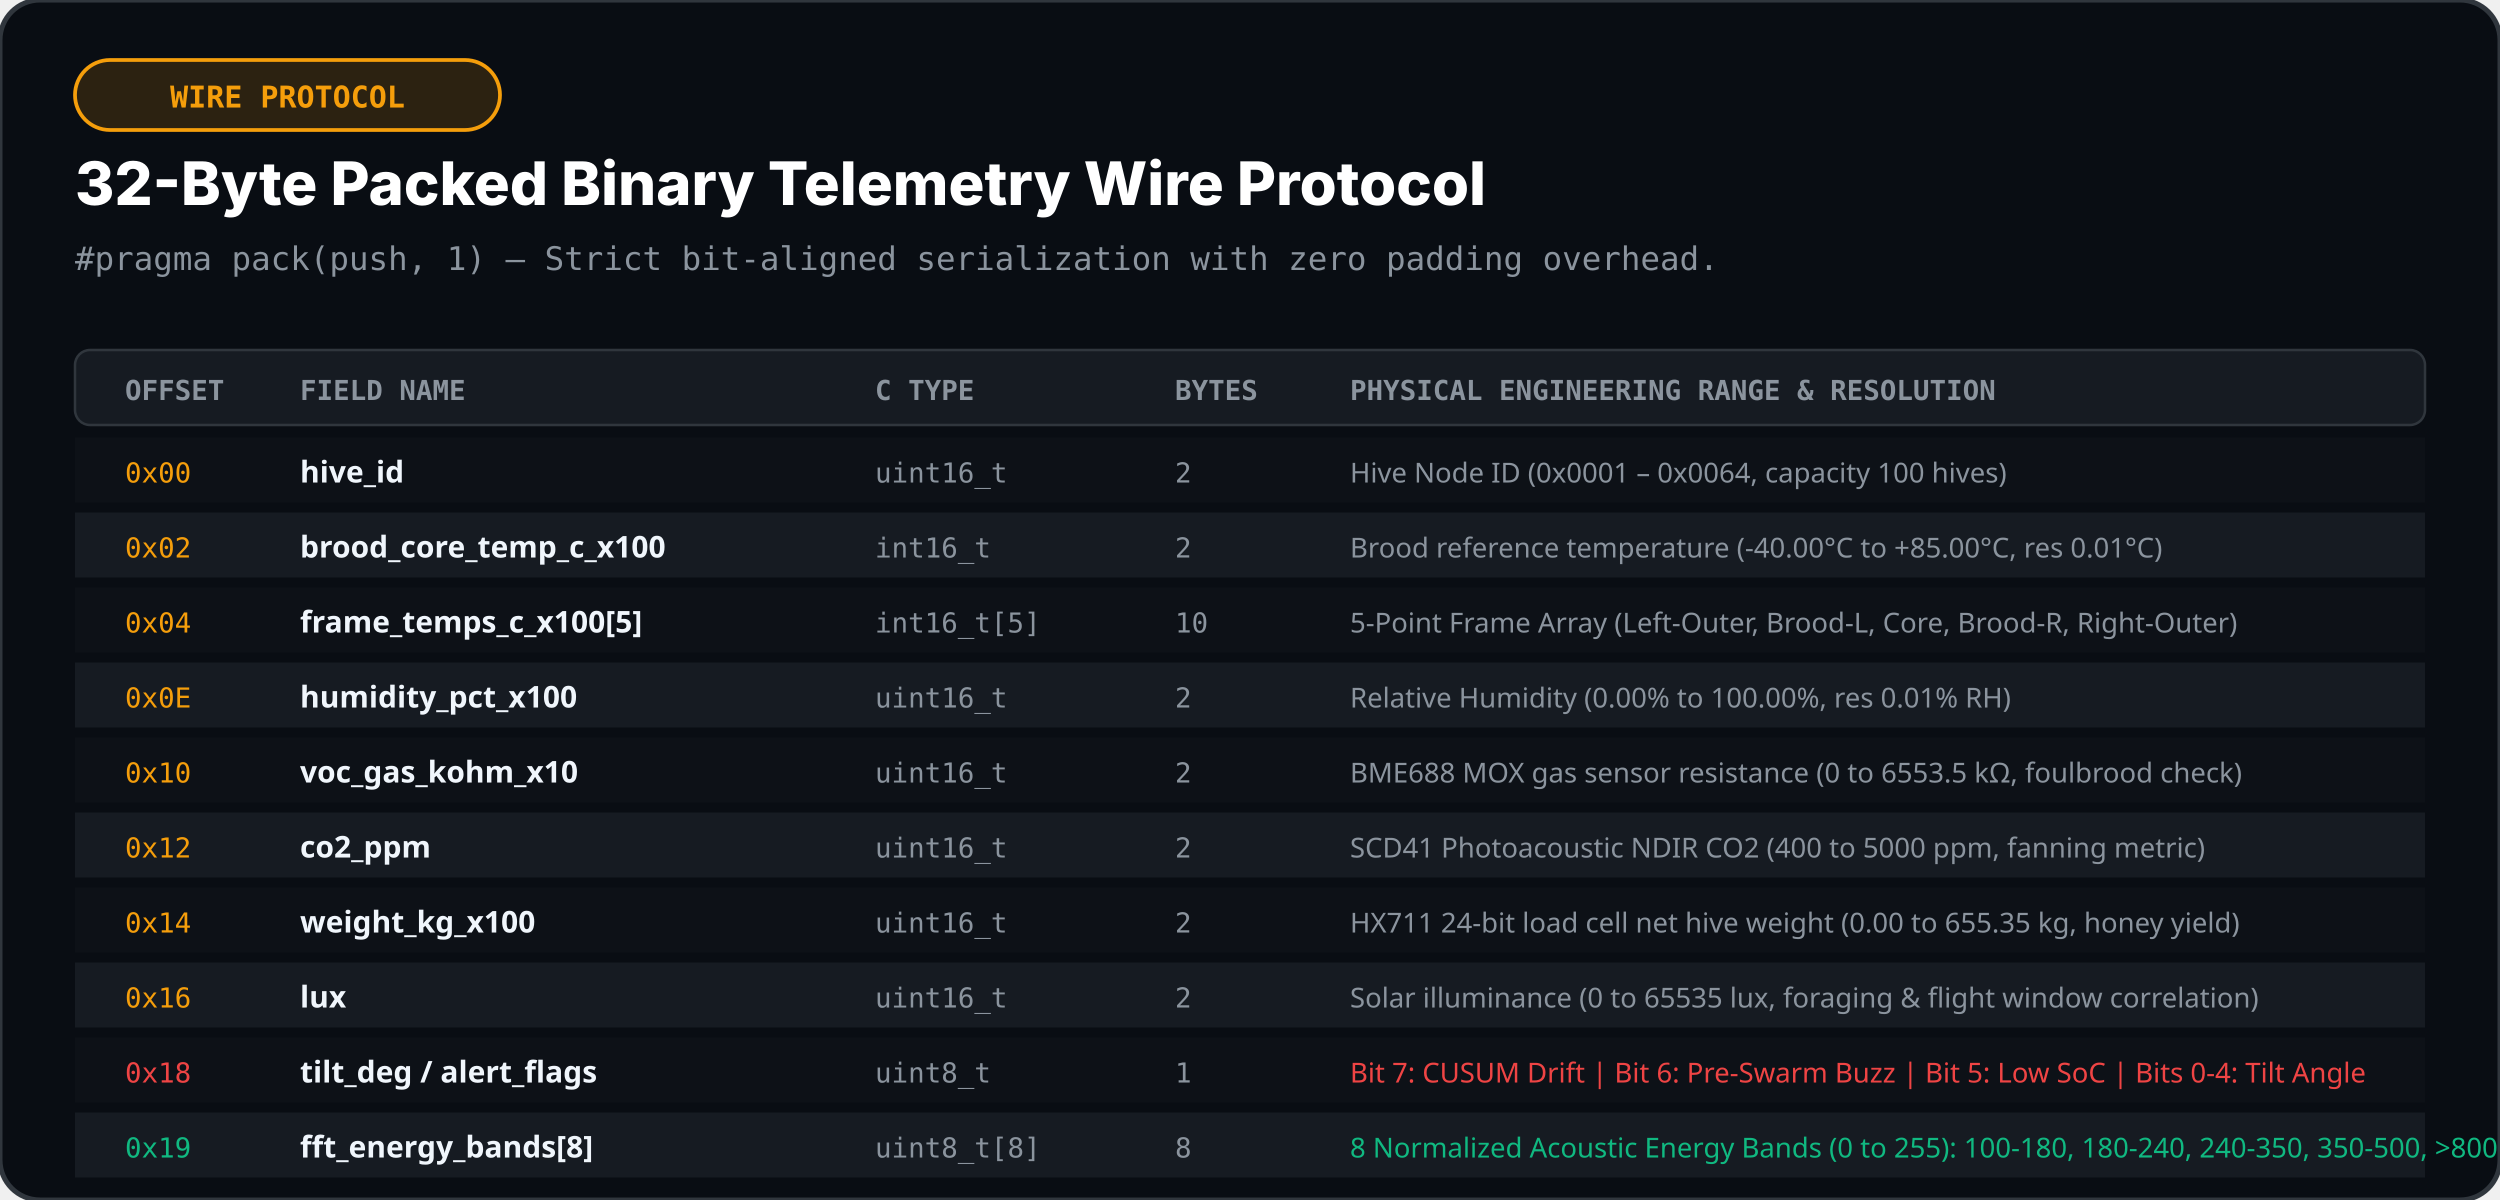
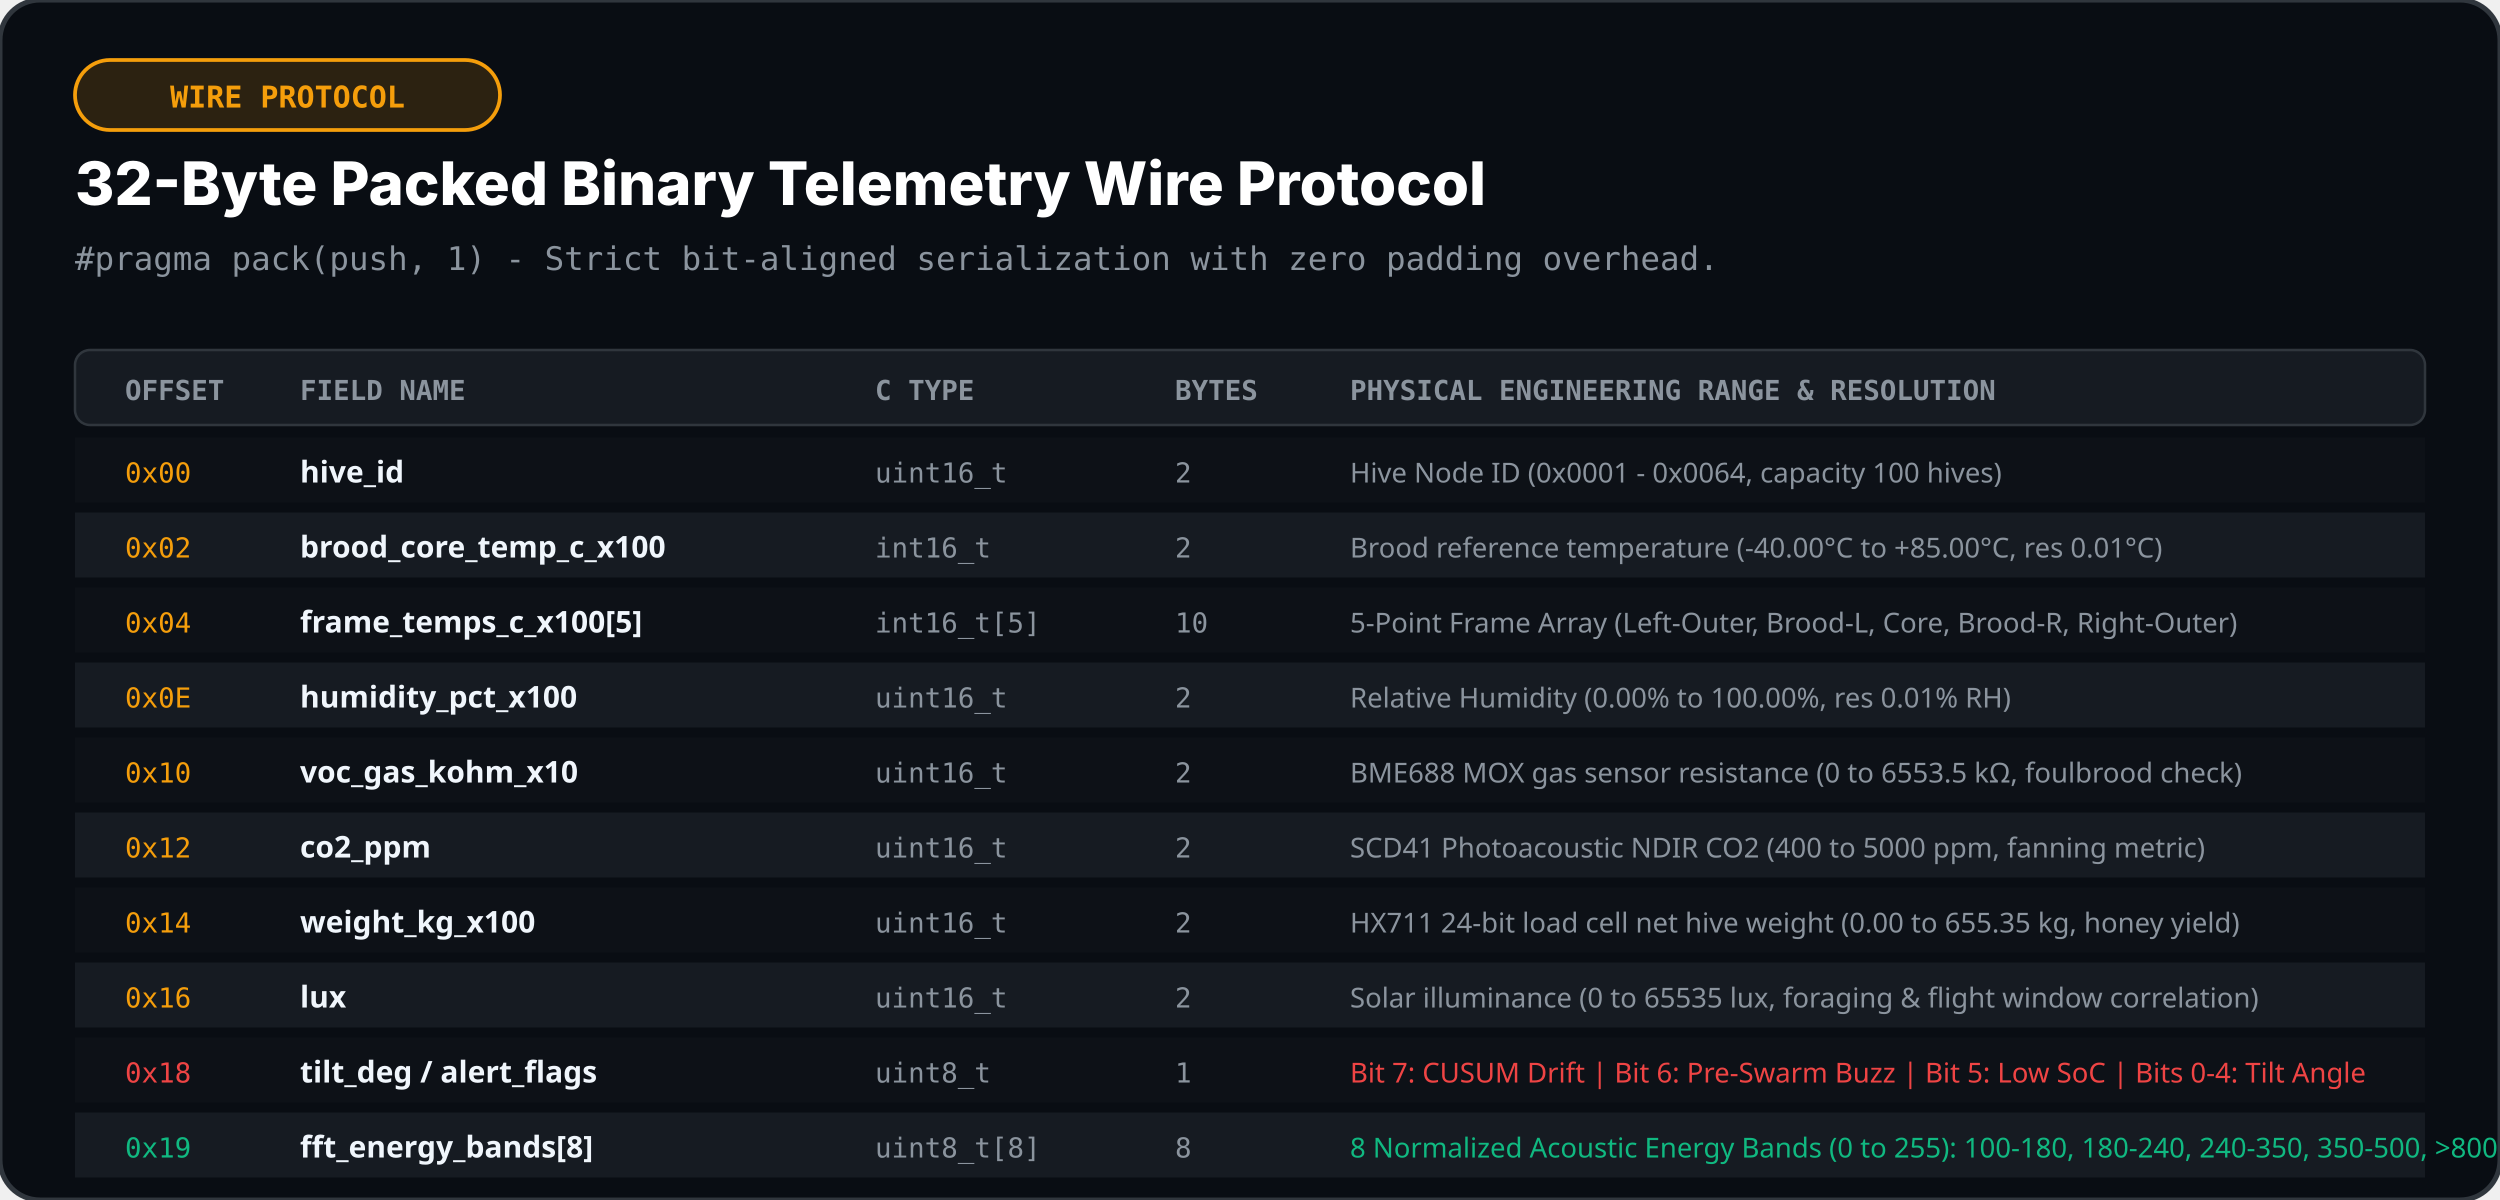
<svg xmlns="http://www.w3.org/2000/svg" viewBox="0 0 1000 480" width="100%" height="100%">
  <rect width="1000" height="480" rx="16" fill="#090d13" stroke="#30363d" stroke-width="2" />
  <rect x="30" y="24" width="170" height="28" rx="14" fill="rgba(245, 158, 11, 0.15)" stroke="#f59e0b" stroke-width="1.5" />
  <text x="115" y="43" fill="#f59e0b" font-family="monospace" font-size="12" font-weight="bold" text-anchor="middle">WIRE PROTOCOL</text>
  <text x="30" y="82" fill="#ffffff" font-family="system-ui, -apple-system, sans-serif" font-size="24" font-weight="800">32-Byte Packed Binary Telemetry Wire Protocol</text>
-   <text x="30" y="108" fill="#8b949e" font-family="monospace" font-size="13">#pragma pack(push, 1) — Strict bit-aligned serialization with zero padding overhead.</text>
+   <text x="30" y="108" fill="#8b949e" font-family="monospace" font-size="13">#pragma pack(push, 1) - Strict bit-aligned serialization with zero padding overhead.</text>
  <g transform="translate(30, 140)">
    <rect x="0" y="0" width="940" height="30" rx="6" fill="#161b22" stroke="#30363d" />
    <text x="20" y="20" fill="#8b949e" font-family="monospace" font-size="11" font-weight="bold">OFFSET</text>
    <text x="90" y="20" fill="#8b949e" font-family="monospace" font-size="11" font-weight="bold">FIELD NAME</text>
    <text x="320" y="20" fill="#8b949e" font-family="monospace" font-size="11" font-weight="bold">C TYPE</text>
    <text x="440" y="20" fill="#8b949e" font-family="monospace" font-size="11" font-weight="bold">BYTES</text>
    <text x="510" y="20" fill="#8b949e" font-family="monospace" font-size="11" font-weight="bold">PHYSICAL ENGINEERING RANGE &amp; RESOLUTION</text>
    <g transform="translate(0, 35)">
      <rect x="0" y="0" width="940" height="26" fill="#0d1117" />
      <text x="20" y="18" fill="#f59e0b" font-family="monospace" font-size="11">0x00</text>
      <text x="90" y="18" fill="#f0f6fc" font-family="sans-serif" font-size="12" font-weight="bold">hive_id</text>
      <text x="320" y="18" fill="#8b949e" font-family="monospace" font-size="11">uint16_t</text>
      <text x="440" y="18" fill="#8b949e" font-family="monospace" font-size="11">2</text>
-       <text x="510" y="18" fill="#8b949e" font-family="sans-serif" font-size="11">Hive Node ID (0x0001 – 0x0064, capacity 100 hives)</text>
+       <text x="510" y="18" fill="#8b949e" font-family="sans-serif" font-size="11">Hive Node ID (0x0001 - 0x0064, capacity 100 hives)</text>
    </g>
    <g transform="translate(0, 65)">
      <rect x="0" y="0" width="940" height="26" fill="#161b22" />
      <text x="20" y="18" fill="#f59e0b" font-family="monospace" font-size="11">0x02</text>
      <text x="90" y="18" fill="#f0f6fc" font-family="sans-serif" font-size="12" font-weight="bold">brood_core_temp_c_x100</text>
      <text x="320" y="18" fill="#8b949e" font-family="monospace" font-size="11">int16_t</text>
      <text x="440" y="18" fill="#8b949e" font-family="monospace" font-size="11">2</text>
      <text x="510" y="18" fill="#8b949e" font-family="sans-serif" font-size="11">Brood reference temperature (-40.00°C to +85.00°C, res 0.01°C)</text>
    </g>
    <g transform="translate(0, 95)">
      <rect x="0" y="0" width="940" height="26" fill="#0d1117" />
      <text x="20" y="18" fill="#f59e0b" font-family="monospace" font-size="11">0x04</text>
      <text x="90" y="18" fill="#f0f6fc" font-family="sans-serif" font-size="12" font-weight="bold">frame_temps_c_x100[5]</text>
      <text x="320" y="18" fill="#8b949e" font-family="monospace" font-size="11">int16_t[5]</text>
      <text x="440" y="18" fill="#8b949e" font-family="monospace" font-size="11">10</text>
      <text x="510" y="18" fill="#8b949e" font-family="sans-serif" font-size="11">5-Point Frame Array (Left-Outer, Brood-L, Core, Brood-R, Right-Outer)</text>
    </g>
    <g transform="translate(0, 125)">
      <rect x="0" y="0" width="940" height="26" fill="#161b22" />
      <text x="20" y="18" fill="#f59e0b" font-family="monospace" font-size="11">0x0E</text>
      <text x="90" y="18" fill="#f0f6fc" font-family="sans-serif" font-size="12" font-weight="bold">humidity_pct_x100</text>
      <text x="320" y="18" fill="#8b949e" font-family="monospace" font-size="11">uint16_t</text>
      <text x="440" y="18" fill="#8b949e" font-family="monospace" font-size="11">2</text>
      <text x="510" y="18" fill="#8b949e" font-family="sans-serif" font-size="11">Relative Humidity (0.00% to 100.00%, res 0.01% RH)</text>
    </g>
    <g transform="translate(0, 155)">
      <rect x="0" y="0" width="940" height="26" fill="#0d1117" />
      <text x="20" y="18" fill="#f59e0b" font-family="monospace" font-size="11">0x10</text>
      <text x="90" y="18" fill="#f0f6fc" font-family="sans-serif" font-size="12" font-weight="bold">voc_gas_kohm_x10</text>
      <text x="320" y="18" fill="#8b949e" font-family="monospace" font-size="11">uint16_t</text>
      <text x="440" y="18" fill="#8b949e" font-family="monospace" font-size="11">2</text>
      <text x="510" y="18" fill="#8b949e" font-family="sans-serif" font-size="11">BME688 MOX gas sensor resistance (0 to 6553.5 kΩ, foulbrood check)</text>
    </g>
    <g transform="translate(0, 185)">
      <rect x="0" y="0" width="940" height="26" fill="#161b22" />
      <text x="20" y="18" fill="#f59e0b" font-family="monospace" font-size="11">0x12</text>
      <text x="90" y="18" fill="#f0f6fc" font-family="sans-serif" font-size="12" font-weight="bold">co2_ppm</text>
      <text x="320" y="18" fill="#8b949e" font-family="monospace" font-size="11">uint16_t</text>
      <text x="440" y="18" fill="#8b949e" font-family="monospace" font-size="11">2</text>
      <text x="510" y="18" fill="#8b949e" font-family="sans-serif" font-size="11">SCD41 Photoacoustic NDIR CO2 (400 to 5000 ppm, fanning metric)</text>
    </g>
    <g transform="translate(0, 215)">
      <rect x="0" y="0" width="940" height="26" fill="#0d1117" />
      <text x="20" y="18" fill="#f59e0b" font-family="monospace" font-size="11">0x14</text>
      <text x="90" y="18" fill="#f0f6fc" font-family="sans-serif" font-size="12" font-weight="bold">weight_kg_x100</text>
      <text x="320" y="18" fill="#8b949e" font-family="monospace" font-size="11">uint16_t</text>
      <text x="440" y="18" fill="#8b949e" font-family="monospace" font-size="11">2</text>
      <text x="510" y="18" fill="#8b949e" font-family="sans-serif" font-size="11">HX711 24-bit load cell net hive weight (0.00 to 655.35 kg, honey yield)</text>
    </g>
    <g transform="translate(0, 245)">
      <rect x="0" y="0" width="940" height="26" fill="#161b22" />
      <text x="20" y="18" fill="#f59e0b" font-family="monospace" font-size="11">0x16</text>
      <text x="90" y="18" fill="#f0f6fc" font-family="sans-serif" font-size="12" font-weight="bold">lux</text>
      <text x="320" y="18" fill="#8b949e" font-family="monospace" font-size="11">uint16_t</text>
      <text x="440" y="18" fill="#8b949e" font-family="monospace" font-size="11">2</text>
      <text x="510" y="18" fill="#8b949e" font-family="sans-serif" font-size="11">Solar illuminance (0 to 65535 lux, foraging &amp; flight window correlation)</text>
    </g>
    <g transform="translate(0, 275)">
      <rect x="0" y="0" width="940" height="26" fill="#0d1117" />
      <text x="20" y="18" fill="#ef4444" font-family="monospace" font-size="11">0x18</text>
      <text x="90" y="18" fill="#f0f6fc" font-family="sans-serif" font-size="12" font-weight="bold">tilt_deg / alert_flags</text>
      <text x="320" y="18" fill="#8b949e" font-family="monospace" font-size="11">uint8_t</text>
      <text x="440" y="18" fill="#8b949e" font-family="monospace" font-size="11">1</text>
      <text x="510" y="18" fill="#ef4444" font-family="sans-serif" font-size="11">Bit 7: CUSUM Drift | Bit 6: Pre-Swarm Buzz | Bit 5: Low SoC | Bits 0-4: Tilt Angle</text>
    </g>
    <g transform="translate(0, 305)">
      <rect x="0" y="0" width="940" height="26" fill="#161b22" />
      <text x="20" y="18" fill="#10b981" font-family="monospace" font-size="11">0x19</text>
      <text x="90" y="18" fill="#f0f6fc" font-family="sans-serif" font-size="12" font-weight="bold">fft_energy_bands[8]</text>
      <text x="320" y="18" fill="#8b949e" font-family="monospace" font-size="11">uint8_t[8]</text>
      <text x="440" y="18" fill="#8b949e" font-family="monospace" font-size="11">8</text>
      <text x="510" y="18" fill="#10b981" font-family="sans-serif" font-size="11">8 Normalized Acoustic Energy Bands (0 to 255): 100-180, 180-240, 240-350, 350-500, &gt;800Hz</text>
    </g>
  </g>
</svg>
